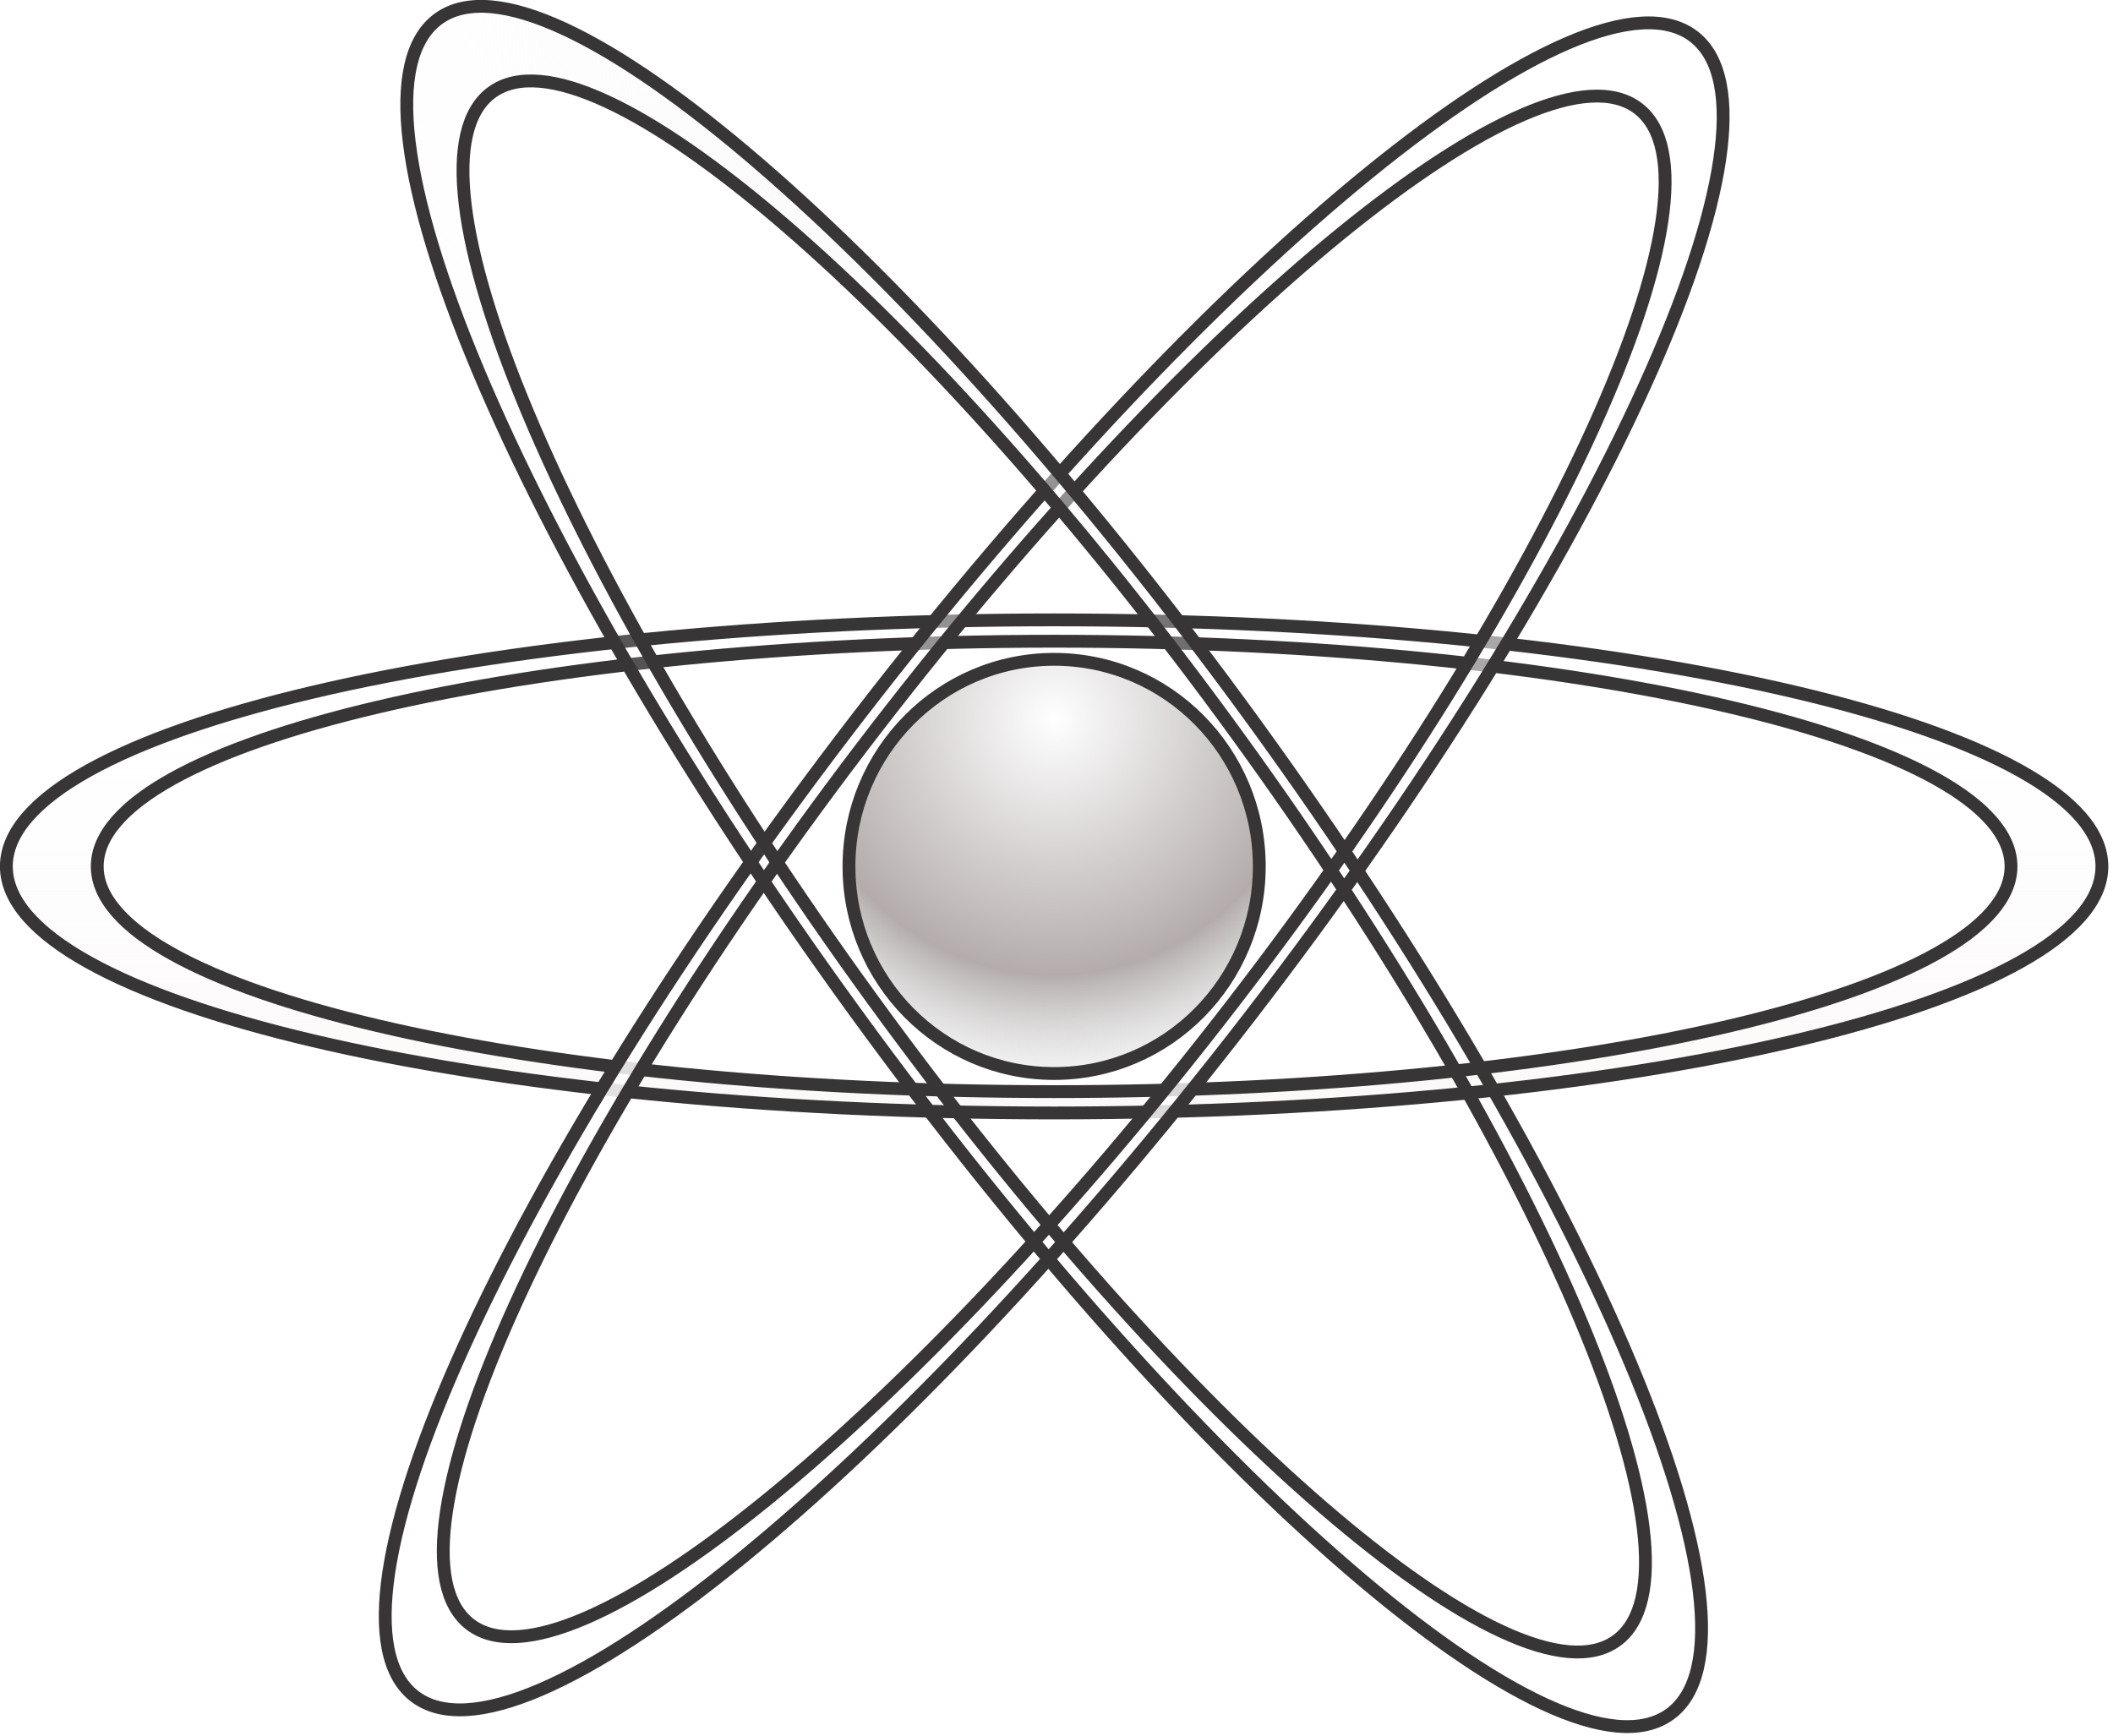
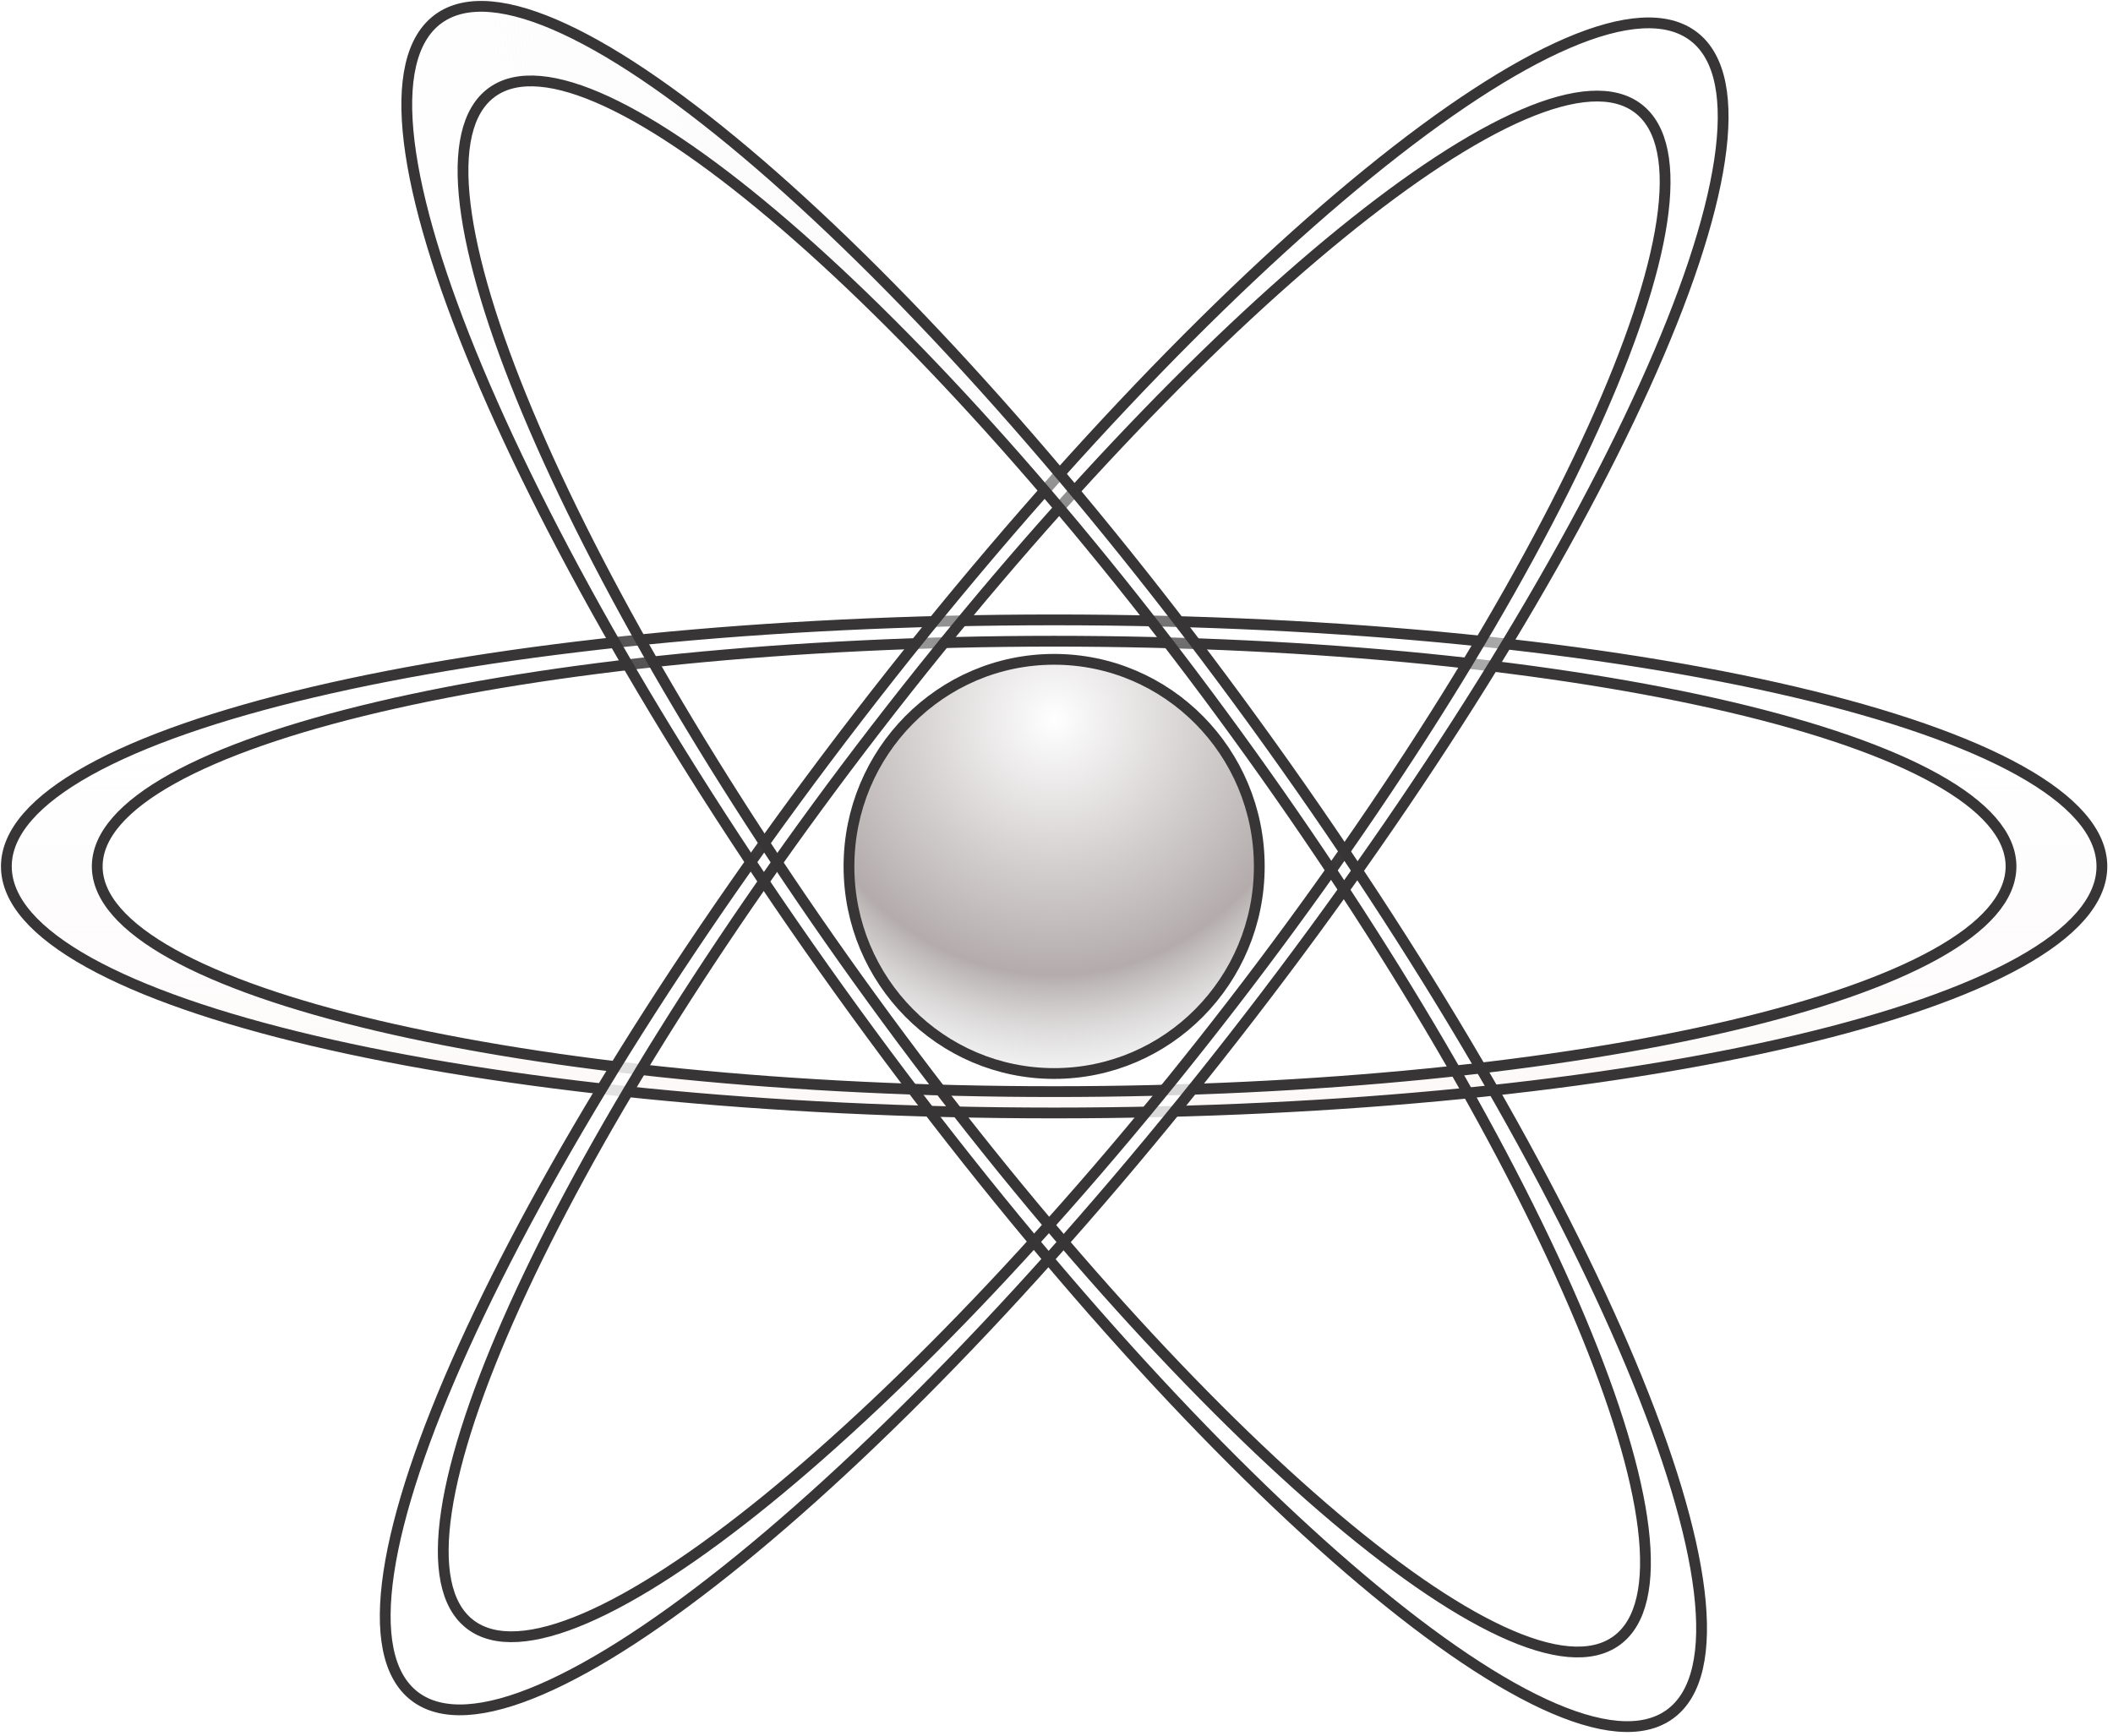
<svg xmlns="http://www.w3.org/2000/svg" width="196px" height="161px" viewBox="0 0 196 161" version="1.1">
  <defs>
    <linearGradient x1="50%" y1="0%" x2="50%" y2="100%" id="linearGradient-1">
      <stop stop-color="#FFFFFF" stop-opacity="0" offset="0%" />
      <stop stop-color="#FCF8F8" offset="100%" />
    </linearGradient>
    <radialGradient cx="50%" cy="0%" fx="50%" fy="0%" r="100%" gradientTransform="translate(0.5,0),scale(1,0.793073),rotate(90),translate(-0.5,-0)" id="radialGradient-2">
      <stop stop-color="#FFFFFF" stop-opacity="0" offset="0%" />
      <stop stop-color="#FFFFFF" offset="100%" />
    </radialGradient>
    <radialGradient cx="50%" cy="0%" fx="50%" fy="0%" r="70.51%" gradientTransform="translate(0.5,0),scale(1,0.752671),rotate(41.1265),translate(-0.5,-0)" id="radialGradient-3">
      <stop stop-color="#FFFFFF" offset="0%" />
      <stop stop-color="#F8F8F8" offset="0%" />
      <stop stop-color="#F6F6F6" offset="0%" />
      <stop stop-color="#FFFFFF" stop-opacity="0" offset="100%" />
    </radialGradient>
    <radialGradient cx="50%" cy="14.457%" fx="50%" fy="14.457%" r="85.543%" gradientTransform="translate(0.5,0.144569),scale(1,0.99063),rotate(90),translate(-0.5,-0.144569)" id="radialGradient-4">
      <stop stop-color="#FFFFFF" offset="0%" />
      <stop stop-color="#B4ACAC" offset="72.806%" />
      <stop stop-color="#D7D7D7" stop-opacity="0.339" offset="100%" />
    </radialGradient>
  </defs>
  <g id="Page-1" stroke="none" stroke-width="1" fill="none" fill-rule="evenodd">
-     <g id="programming" stroke-width="1.19">
+     <g id="programming" stroke-width="1">
      <path d="M97.78,103.24 C44.11,103.24 0.59,93 0.59,80.37 C0.59,67.74 44.1,57.5 97.78,57.5 C151.46,57.5 194.97,67.74 194.97,80.37 C194.97,93 151.46,103.24 97.78,103.24 Z M97.78,101.26 C48.76,101.26 9.02,91.91 9.02,80.37 C9.02,68.83 48.76,59.48 97.78,59.48 C146.8,59.48 186.54,68.83 186.54,80.37 C186.54,91.91 146.8,101.26 97.78,101.26 L97.78,101.26 Z" id="Shape" stroke="#373535" fill="url(#linearGradient-1)" />
      <path d="M115.9,94.33 C83.13,136.84 48.46,165.05 38.45,157.34 C28.45,149.63 46.9,108.91 79.67,66.4 C112.44,23.89 147.11,-4.32 157.12,3.39 C167.12,11.1 148.67,51.82 115.9,94.33 L115.9,94.33 Z M114.33,93.12 C84.4,131.95 52.73,157.71 43.6,150.67 C34.46,143.63 51.32,106.44 81.24,67.62 C111.17,28.79 142.84,3.03 151.97,10.07 C161.11,17.11 144.25,54.3 114.33,93.12 L114.33,93.12 Z" id="Shape" stroke="#373535" fill="url(#radialGradient-2)" />
      <path d="M116.29,66.93 C147.83,110.36 165.12,151.58 154.9,159.01 C144.68,166.43 110.82,137.25 79.28,93.82 C47.74,50.39 30.45,9.17 40.67,1.74 C50.89,-5.68 84.75,23.5 116.29,66.93 L116.29,66.93 Z M114.69,68.1 C143.5,107.76 159.28,145.41 149.95,152.19 C140.61,158.97 109.69,132.31 80.89,92.65 C52.08,52.99 36.3,15.34 45.63,8.56 C54.97,1.78 85.89,28.44 114.69,68.1 L114.69,68.1 Z" id="Shape" stroke="#373535" fill="url(#radialGradient-3)" />
      <ellipse id="Oval" stroke="#373535" fill="url(#radialGradient-4)" cx="97.78" cy="80.37" rx="19.03" ry="19.21" />
    </g>
  </g>
</svg>
